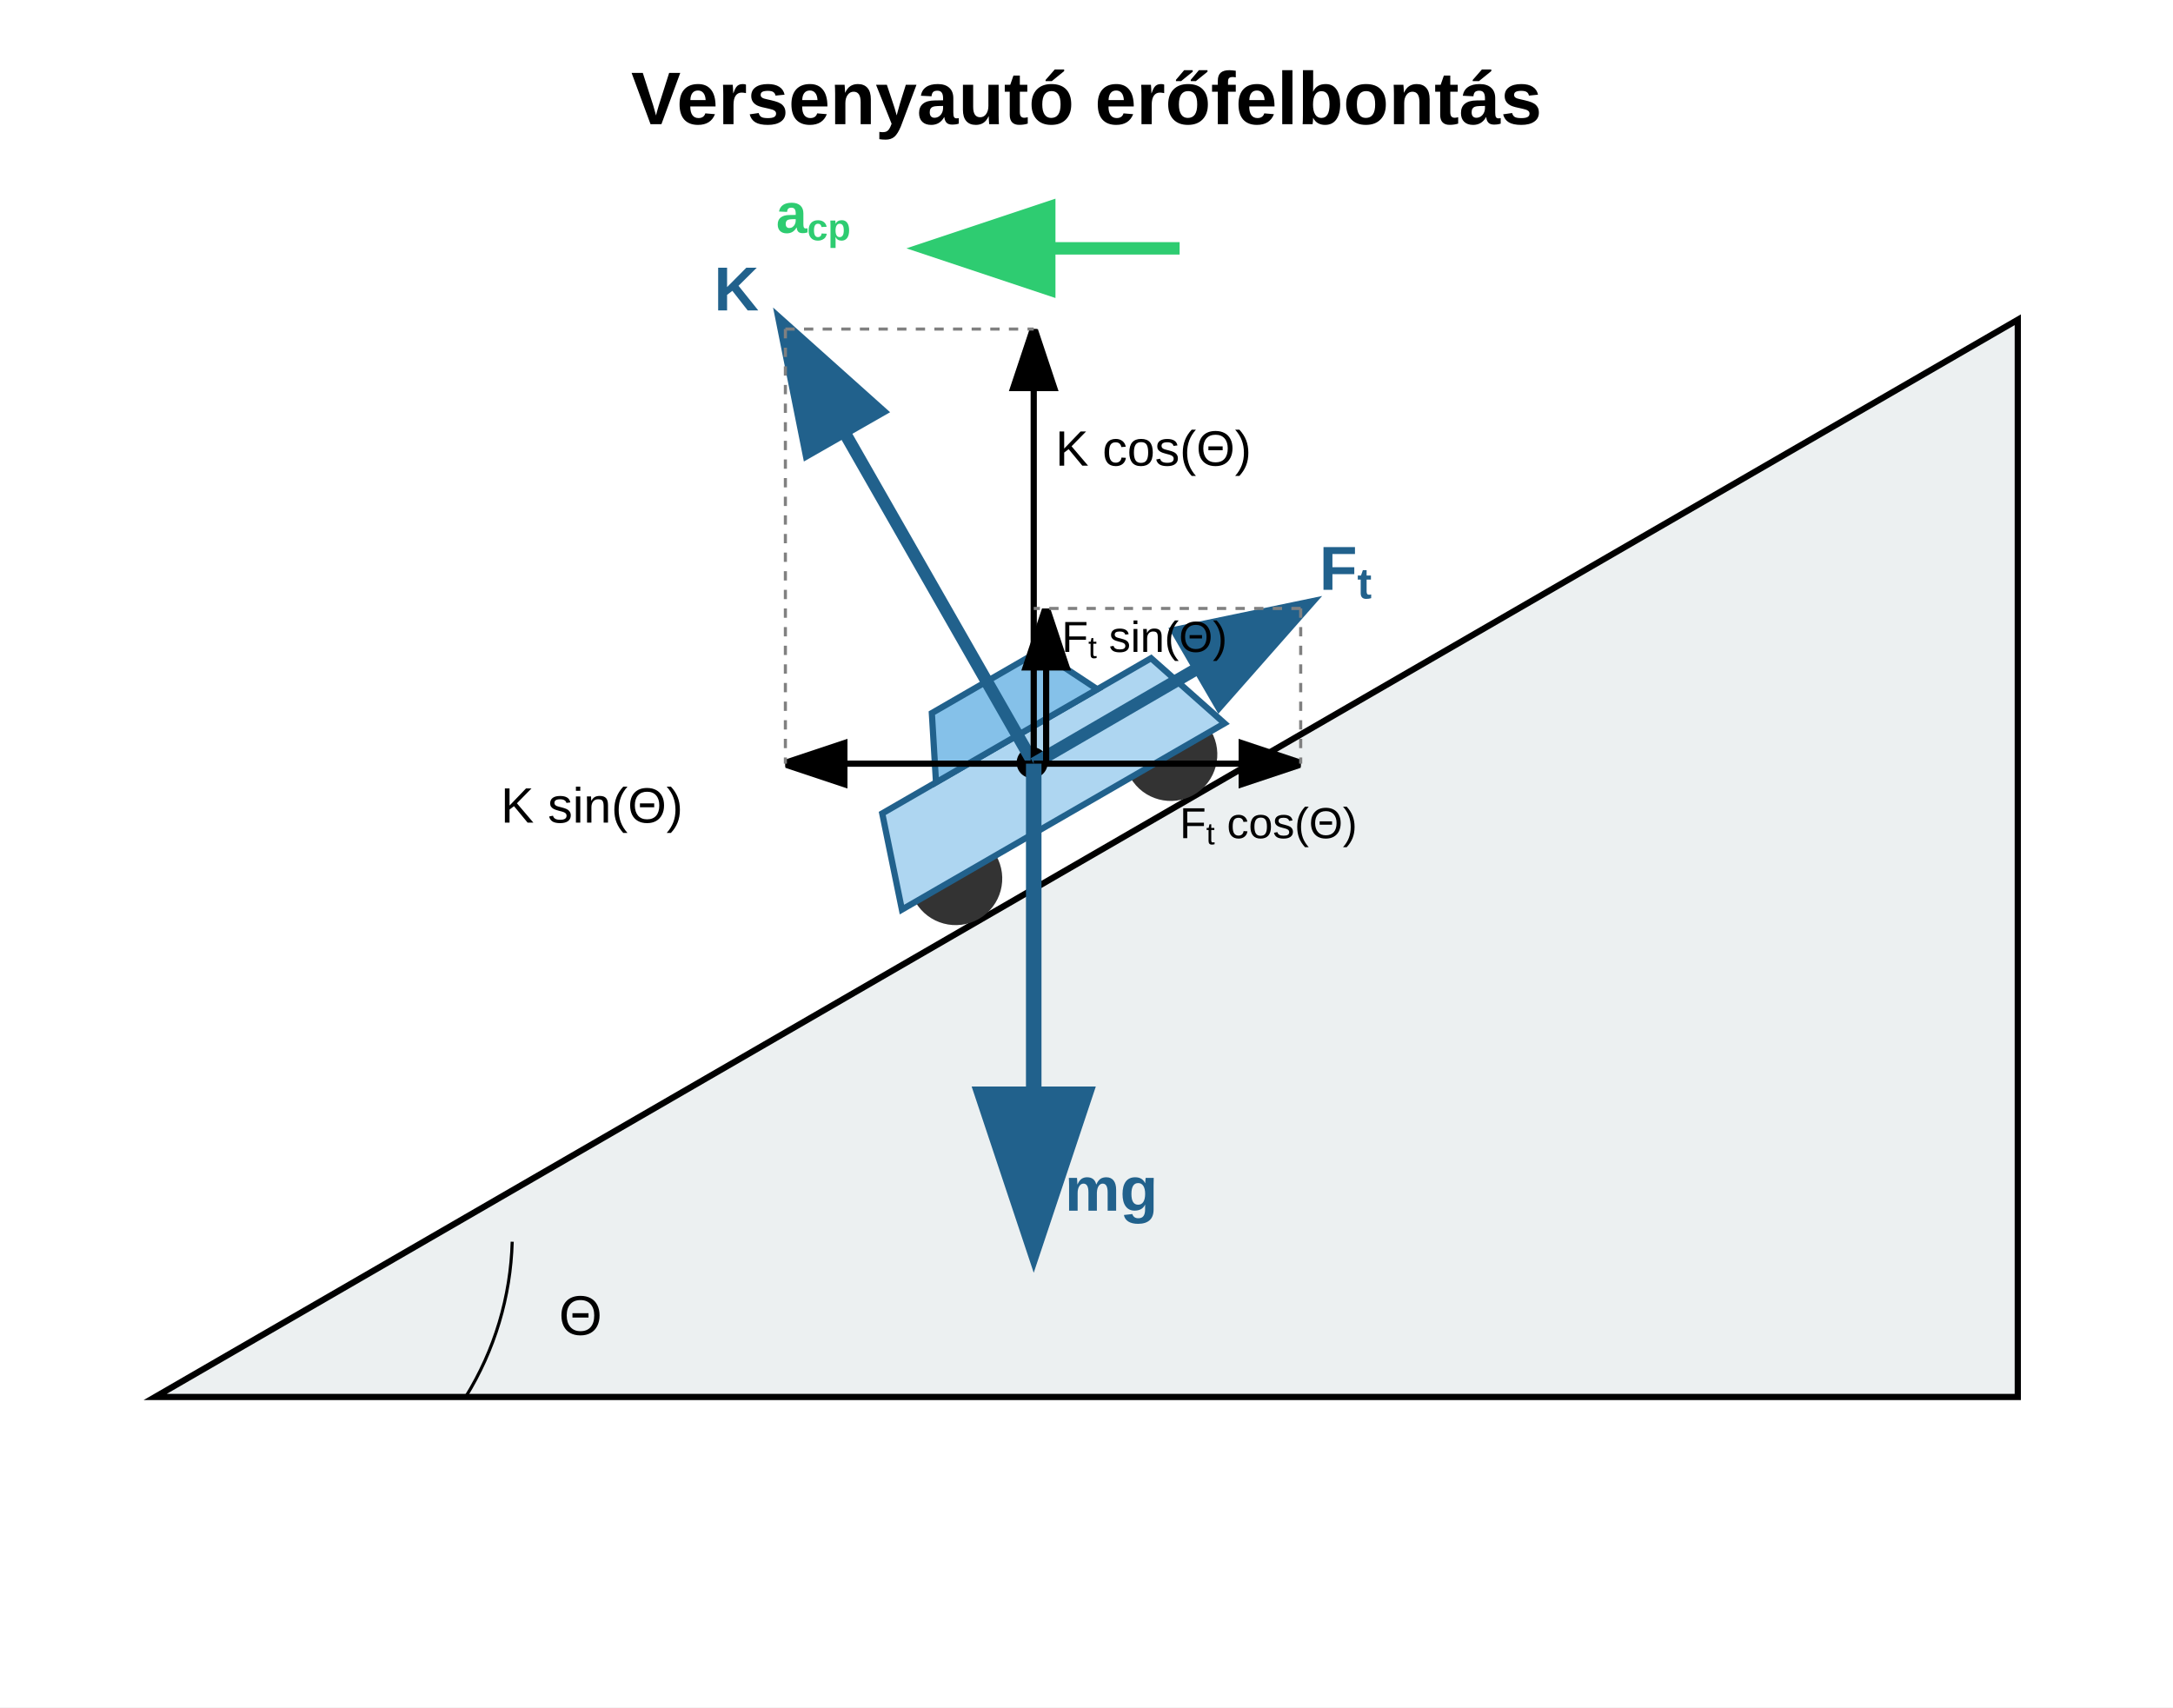
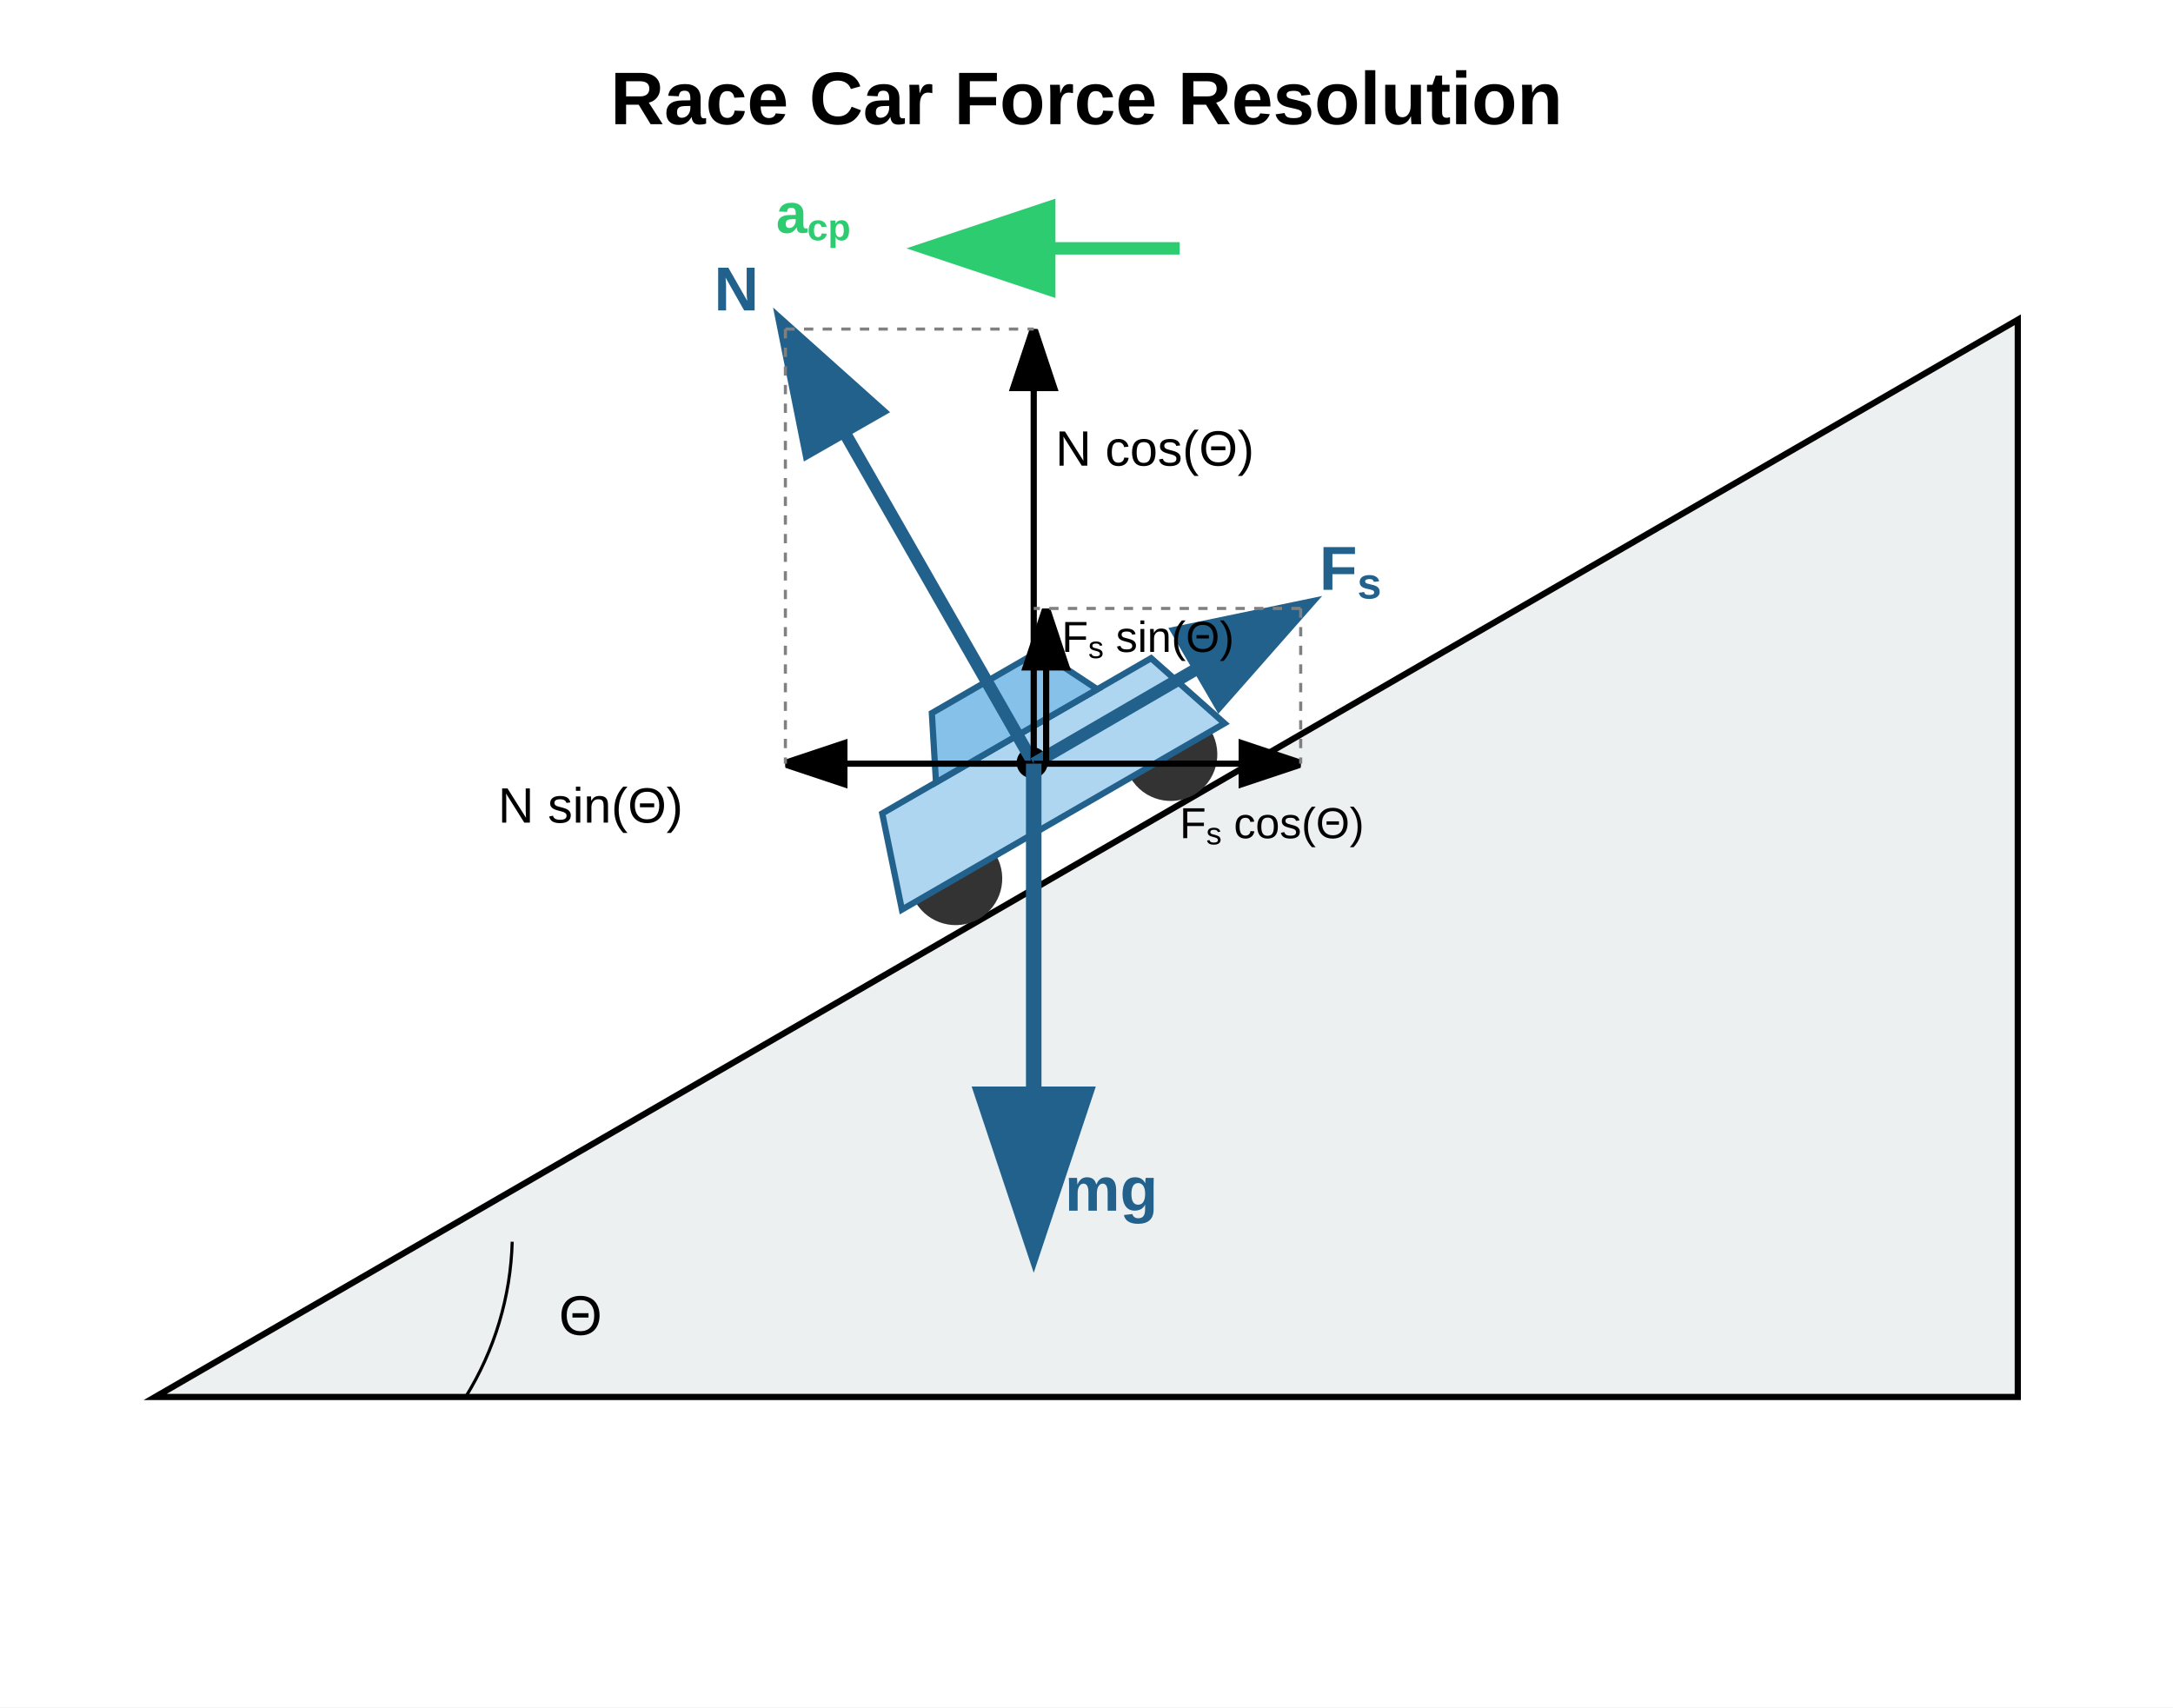
<svg xmlns="http://www.w3.org/2000/svg" width="700" height="550" viewBox="0 0 700 550">
  <defs>
    <marker id="arrow-darkblue" markerWidth="12" markerHeight="12" refX="10" refY="4" orient="auto" markerUnits="strokeWidth">
      <path d="M0,0 L0,8 L12,4 z" fill="#21618C" />
    </marker>
    <marker id="arrow-black" markerWidth="10" markerHeight="10" refX="10" refY="4" orient="auto" markerUnits="strokeWidth">
      <path d="M0,0 L0,8 L12,4 z" fill="black" />
    </marker>
    <marker id="arrow-green" markerWidth="12" markerHeight="12" refX="10" refY="4" orient="auto" markerUnits="strokeWidth">
      <path d="M0,0 L0,8 L12,4 z" fill="#2ecc71" />
    </marker>
  </defs>
  <rect width="100%" height="100%" fill="white" />
-   <text x="350" y="40" font-family="Arial" font-size="24" text-anchor="middle" font-weight="bold">Versenyautó erőfelbontás</text>
+   <text x="350" y="40" font-family="Arial" font-size="24" text-anchor="middle" font-weight="bold">Race Car Force Resolution</text>
  <path d="M50,450 L650,450 L650,103 Z" fill="#ecf0f1" stroke="black" stroke-width="2" />
  <path d="M150,450 A100,100 0 0,0 165,400" fill="none" stroke="black" stroke-width="1" />
  <text x="180" y="430" font-family="Arial" font-size="18">Θ</text>
  <g transform="translate(350, 276) rotate(-30)">
    <circle cx="-40" cy="-15" r="15" fill="#333" />
    <circle cx="40" cy="-15" r="15" fill="#333" />
    <path d="M-60,-15 L60,-15 L50,-45 L-50,-45 Z" fill="#AED6F1" stroke="#21618C" stroke-width="2" />
    <path d="M-30,-45 L30,-45 L20,-65 L-20,-65 Z" fill="#85C1E9" stroke="#21618C" stroke-width="2" />
    <circle cx="0" cy="-35" r="5" fill="black" />
  </g>
  <line x1="333" y1="246" x2="253" y2="106" stroke="#21618C" stroke-width="4" marker-end="url(#arrow-darkblue)" />
-   <text x="230" y="100" font-family="Arial" font-size="20" fill="#21618C" font-weight="bold">K</text>
+   <text x="230" y="100" font-family="Arial" font-size="20" fill="#21618C" font-weight="bold">N</text>
  <line x1="333" y1="246" x2="333" y2="106" stroke="black" stroke-width="2" marker-end="url(#arrow-black)" />
-   <text x="340" y="150" font-family="Arial" font-size="16" fill="black">K cos(Θ)</text>
+   <text x="340" y="150" font-family="Arial" font-size="16" fill="black">N cos(Θ)</text>
  <line x1="333" y1="246" x2="253" y2="246" stroke="black" stroke-width="2" marker-end="url(#arrow-black)" />
-   <text x="220" y="265" font-family="Arial" font-size="16" fill="black" text-anchor="end">K sin(Θ)</text>
+   <text x="220" y="265" font-family="Arial" font-size="16" fill="black" text-anchor="end">N sin(Θ)</text>
  <polyline points="253,106 253,246" fill="none" stroke="gray" stroke-width="1" stroke-dasharray="3,3" />
  <polyline points="253,106 333,106" fill="none" stroke="gray" stroke-width="1" stroke-dasharray="3,3" />
  <line x1="333" y1="246" x2="419" y2="196" stroke="#21618C" stroke-width="4" marker-end="url(#arrow-darkblue)" />
-   <text x="425" y="190" font-family="Arial" font-size="20" fill="#21618C" font-weight="bold">F<tspan baseline-shift="sub" font-size="14">t</tspan>
+   <text x="425" y="190" font-family="Arial" font-size="20" fill="#21618C" font-weight="bold">F<tspan baseline-shift="sub" font-size="14">s</tspan>
  </text>
  <line x1="333" y1="246" x2="419" y2="246" stroke="black" stroke-width="2" marker-end="url(#arrow-black)" />
-   <text x="380" y="270" font-family="Arial" font-size="14" fill="black">F<tspan baseline-shift="sub" font-size="10">t</tspan> cos(Θ)</text>
+   <text x="380" y="270" font-family="Arial" font-size="14" fill="black">F<tspan baseline-shift="sub" font-size="10">s</tspan> cos(Θ)</text>
  <line x1="337" y1="246" x2="337" y2="196" stroke="black" stroke-width="2" marker-end="url(#arrow-black)" />
-   <text x="342" y="210" font-family="Arial" font-size="14" fill="black">F<tspan baseline-shift="sub" font-size="10">t</tspan> sin(Θ)</text>
+   <text x="342" y="210" font-family="Arial" font-size="14" fill="black">F<tspan baseline-shift="sub" font-size="10">s</tspan> sin(Θ)</text>
  <polyline points="419,196 419,246" fill="none" stroke="gray" stroke-width="1" stroke-dasharray="3,3" />
  <polyline points="419,196 333,196" fill="none" stroke="gray" stroke-width="1" stroke-dasharray="3,3" />
  <line x1="333" y1="246" x2="333" y2="400" stroke="#21618C" stroke-width="5" marker-end="url(#arrow-darkblue)" />
  <text x="343" y="390" font-family="Arial" font-size="20" fill="#21618C" font-weight="bold">mg</text>
  <text x="250" y="75" font-family="Arial" font-size="18" fill="#2ecc71" font-weight="bold">a<tspan baseline-shift="sub" font-size="12">cp</tspan>
  </text>
  <line x1="380" y1="80" x2="300" y2="80" stroke="#2ecc71" stroke-width="4" marker-end="url(#arrow-green)" />
</svg>
